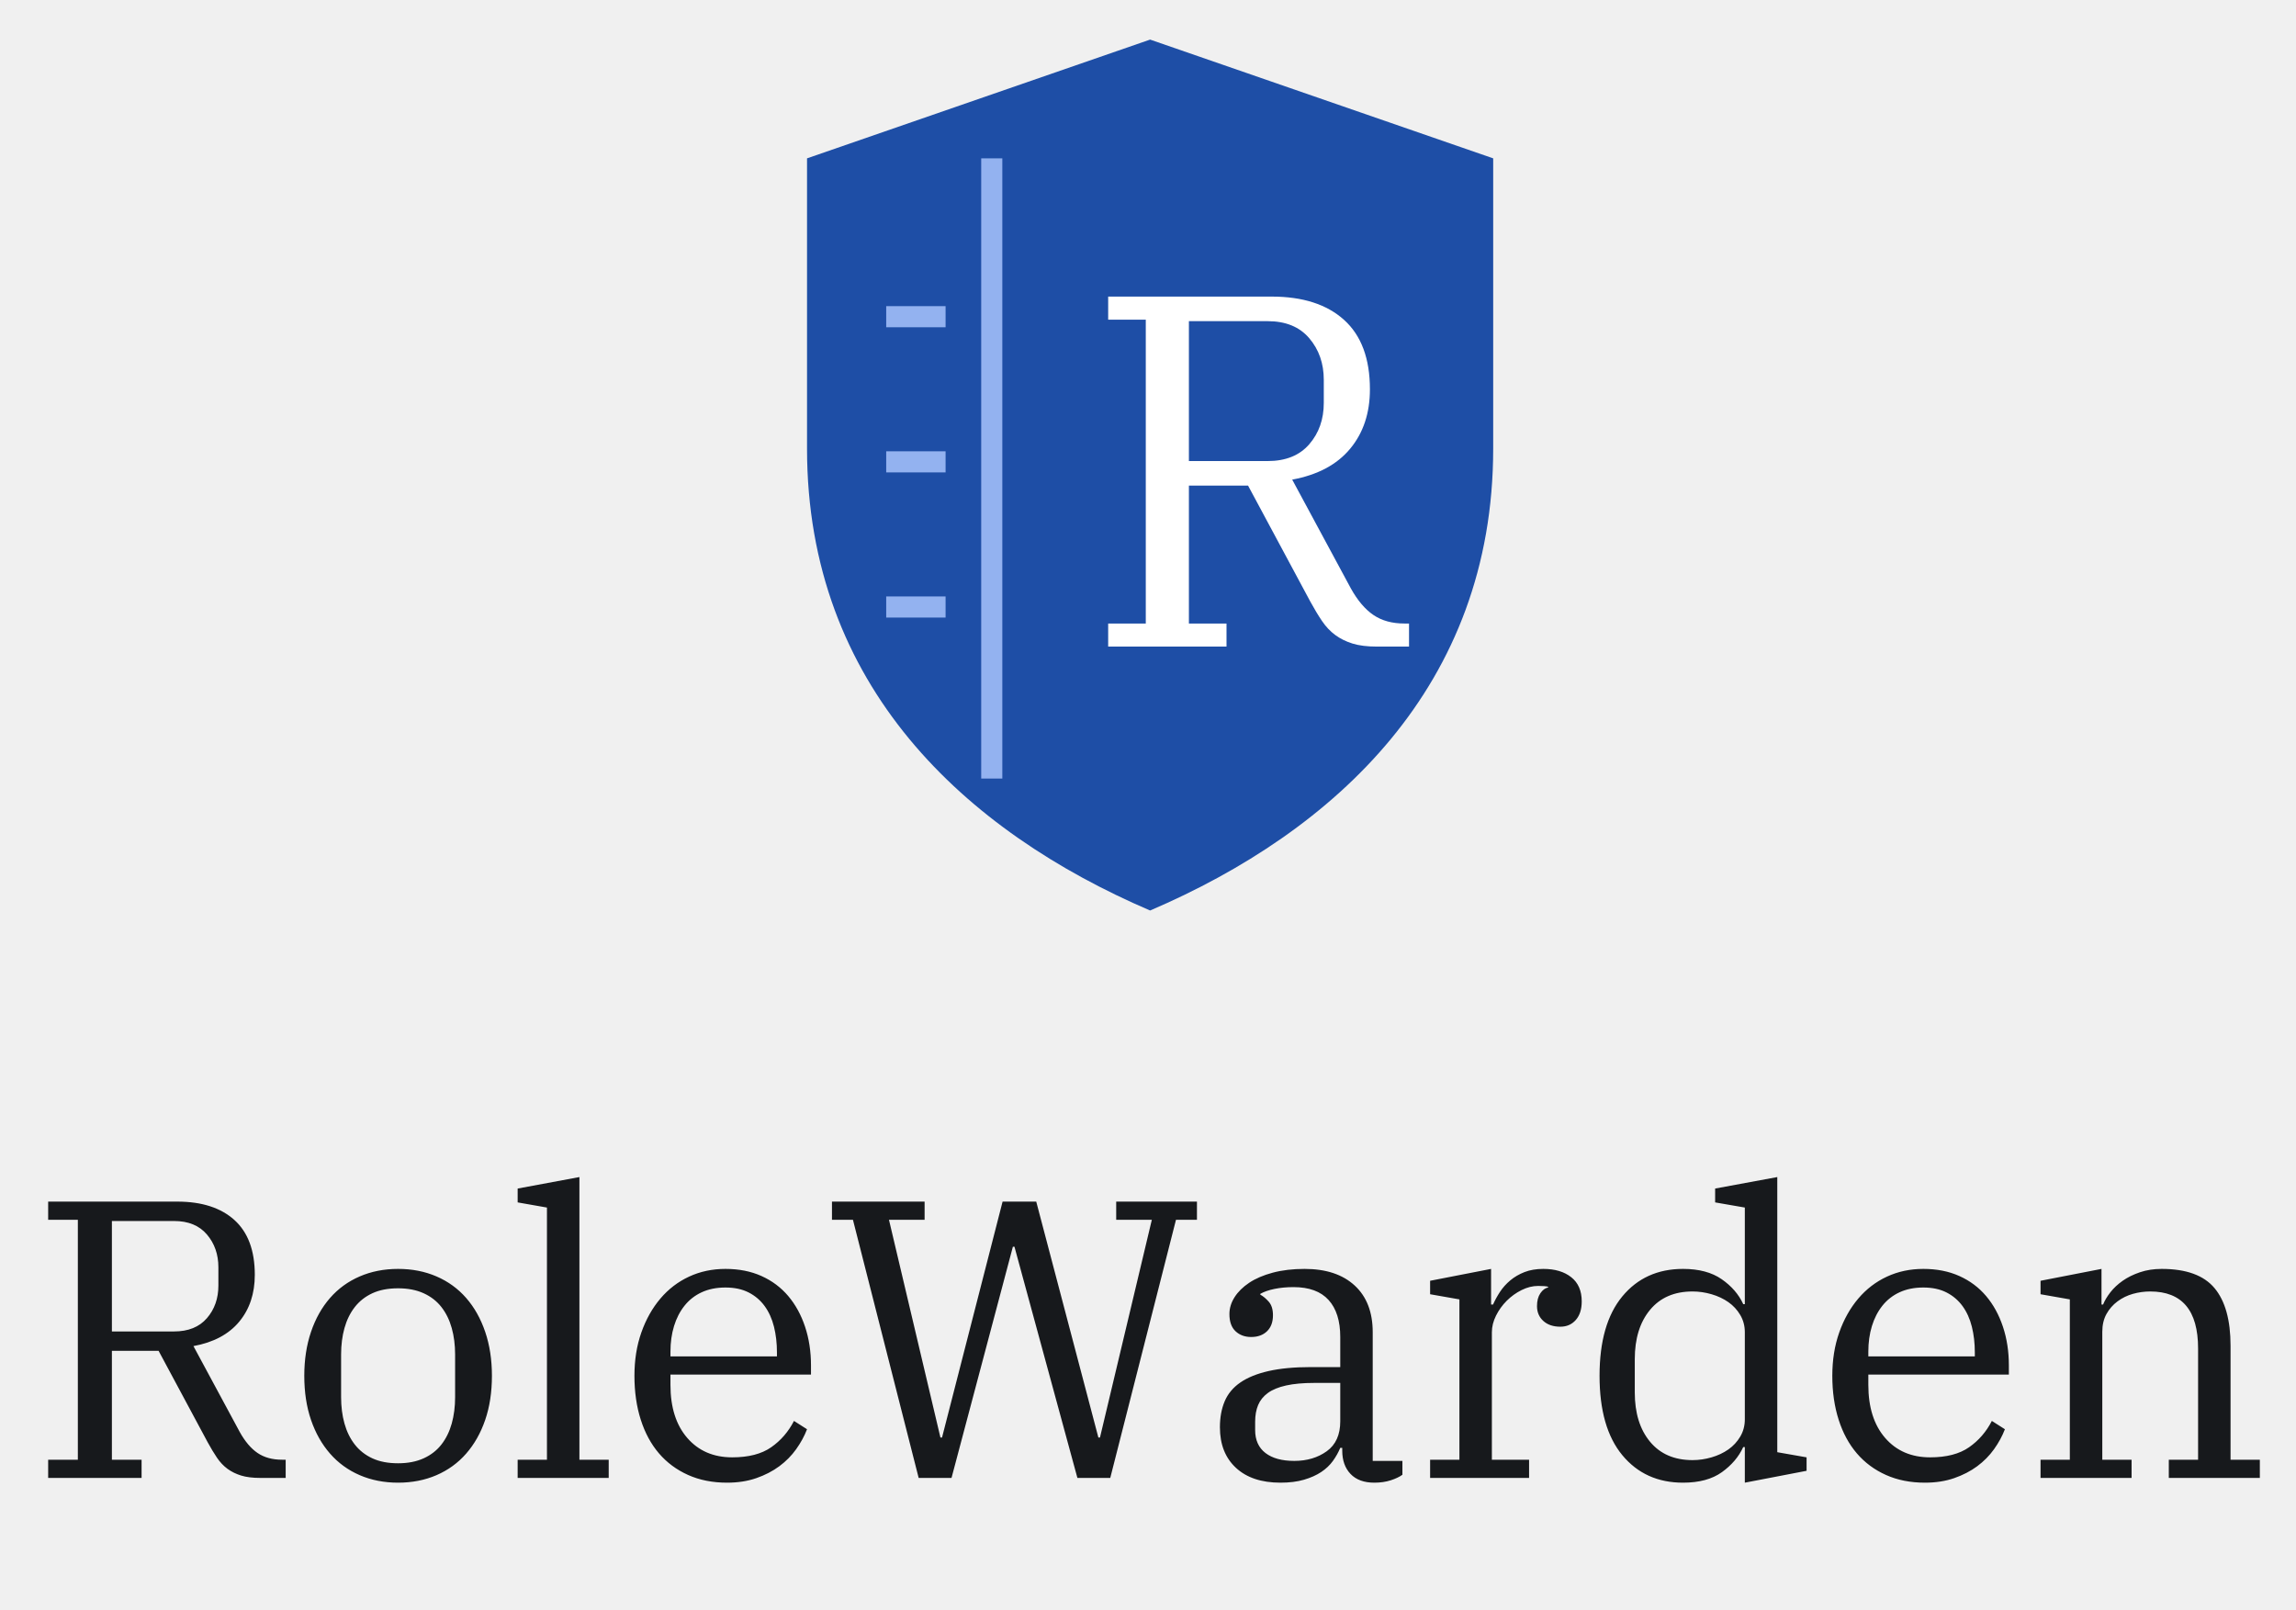
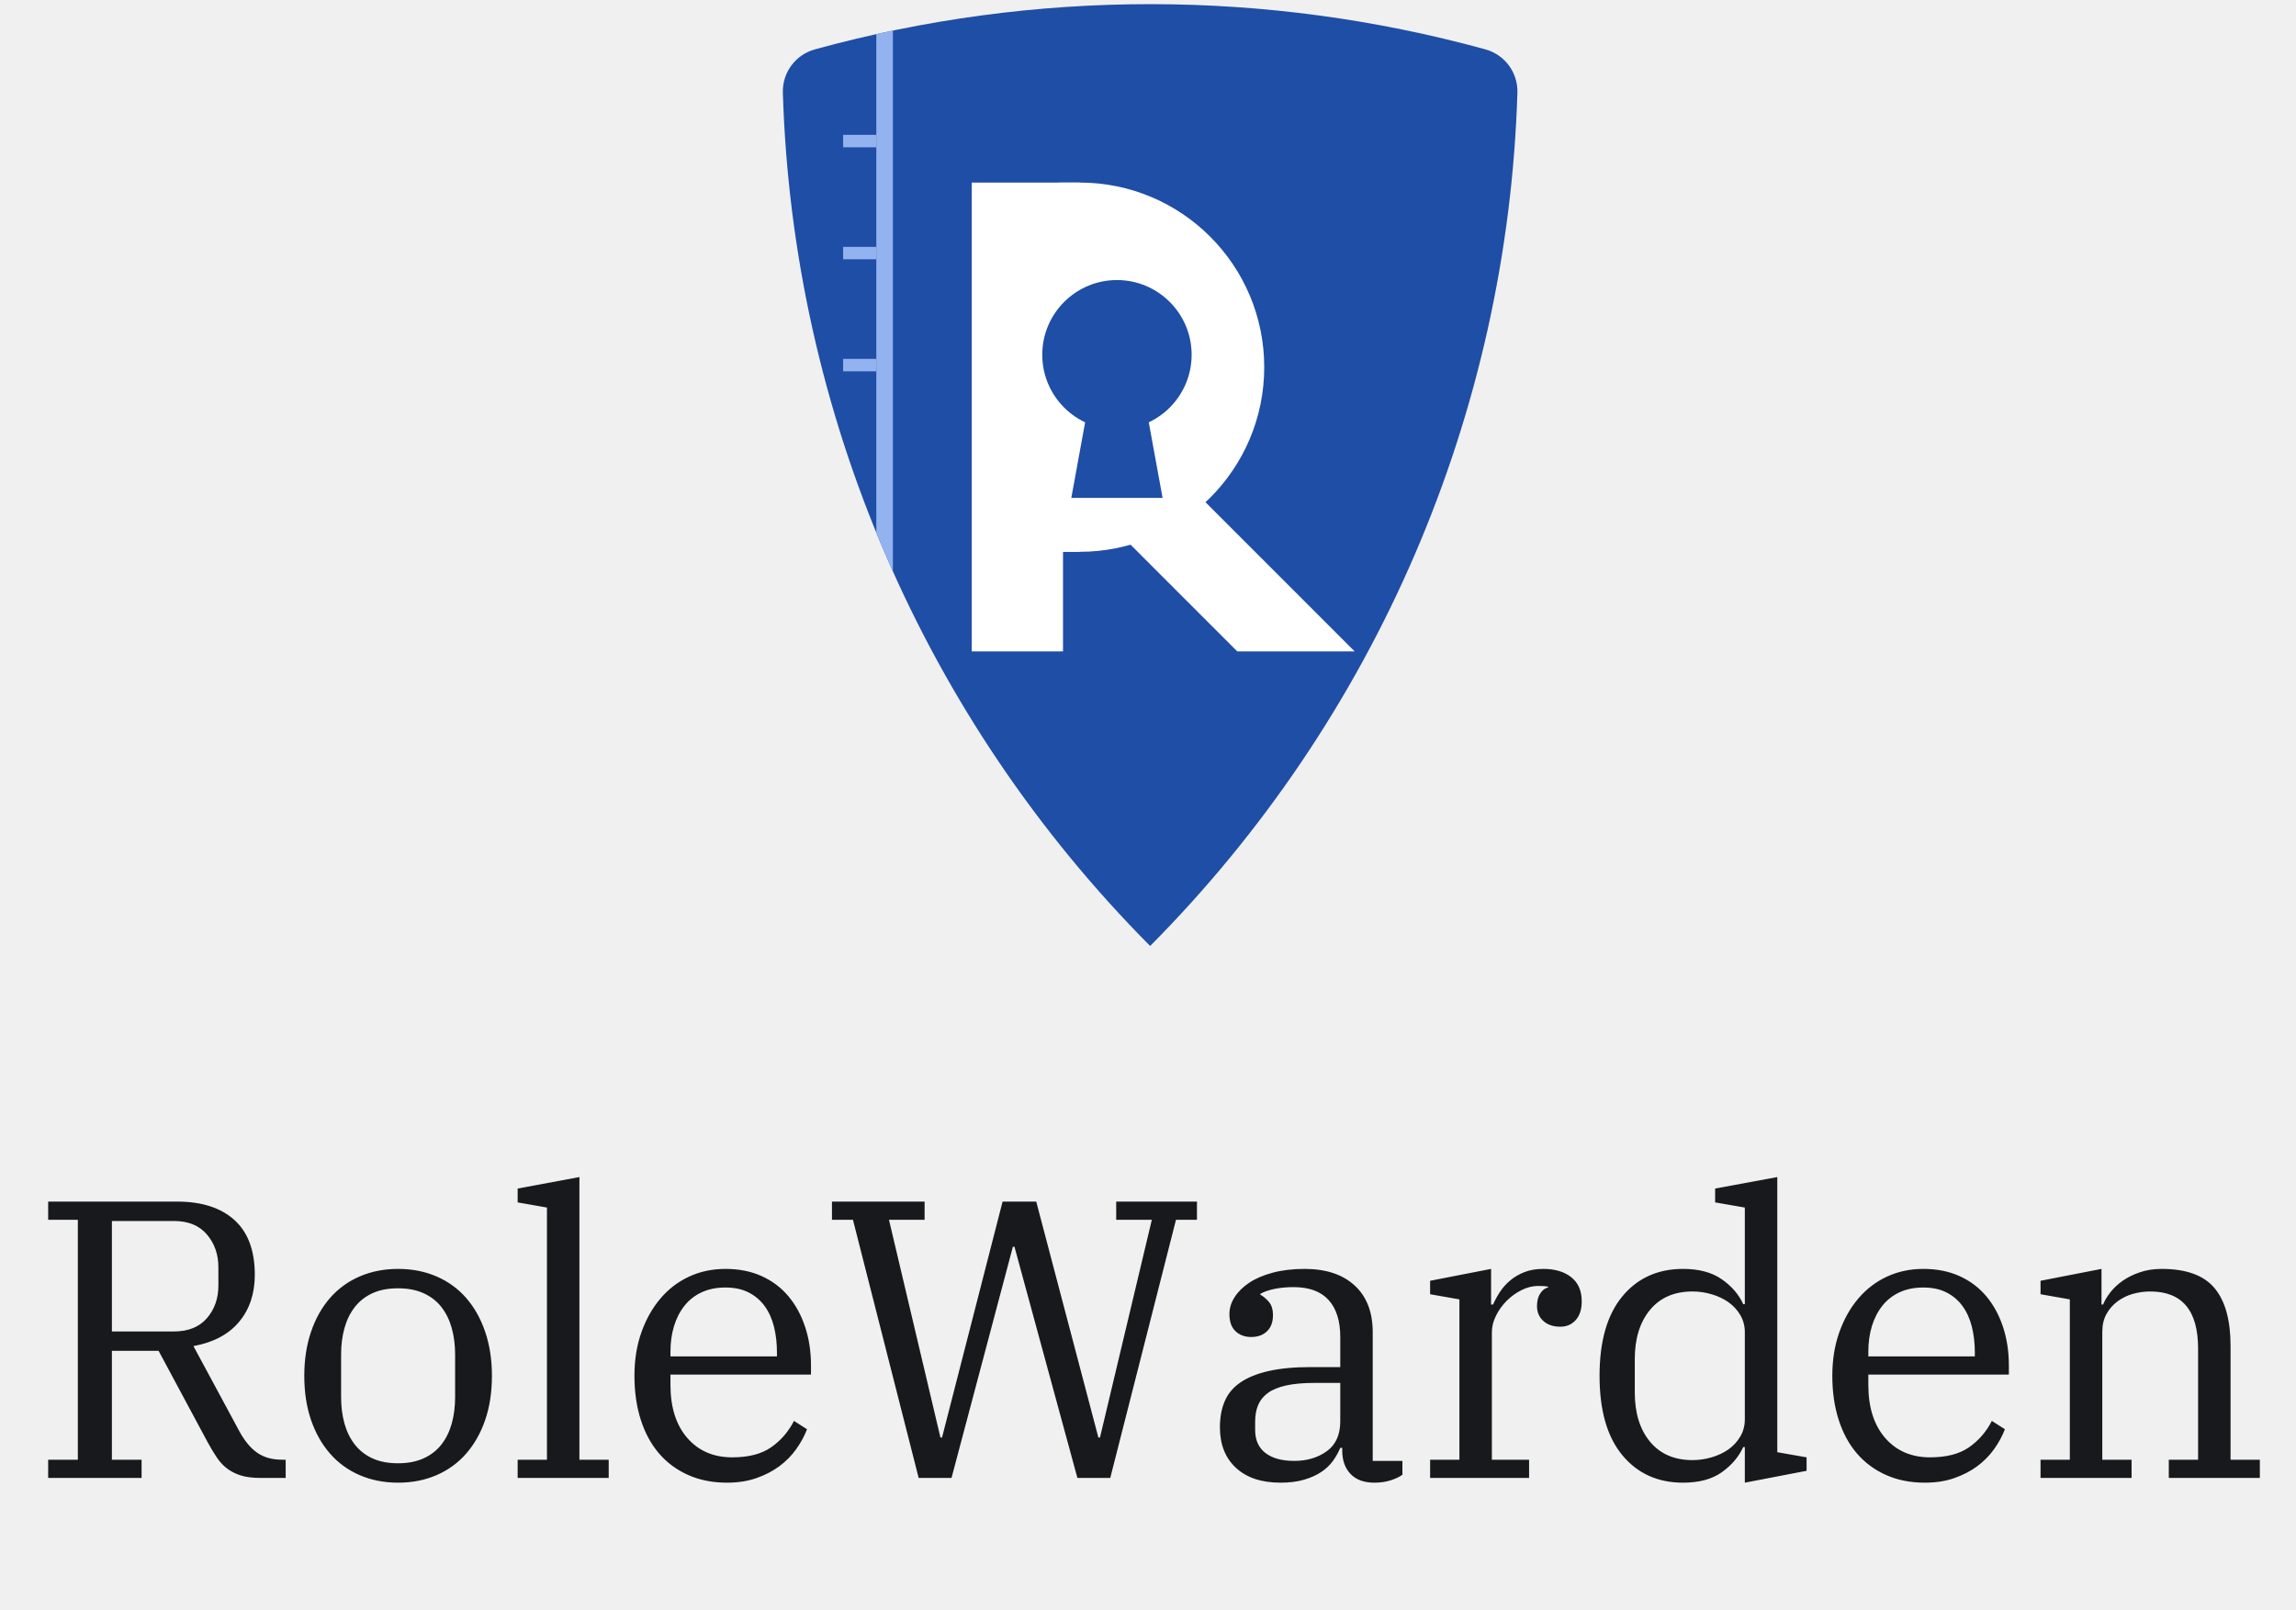
<svg xmlns="http://www.w3.org/2000/svg" width="174" height="122" viewBox="0 0 174 122">
  <g transform="translate(55.16 0.00) scale(1)">
-     <path fill="#1e4ea6" d="M32 3 L58 12 V34 C58 52 46 63 32 69 C18 63 6 52 6 34 V12 Z" />
-     <g stroke="#93b2f0" stroke-width="1.6" fill="none">
-       <line x1="20" y1="12" x2="20" y2="59" />
-       <line x1="12" y1="24" x2="16.5" y2="24" />
-       <line x1="12" y1="35" x2="16.5" y2="35" />
-       <line x1="12" y1="46" x2="16.5" y2="46" />
+     <g transform="translate(3.852 0) scale(0.15721) translate(-120.94 -98.0)">
+       <defs>
+         <clipPath id="ks5">
+           <path d="M300.00,554.00 A610.00,610.00 0 0 0 477.05,142.69 A21.00,21.00 0 0 0 461.62,121.80 A610.00,610.00 0 0 0 138.38,121.80 A21.00,21.00 0 0 0 122.95,142.69 A610.00,610.00 0 0 0 300.00,554.00 Z" />
+         </clipPath>
+       </defs>
+       <path fill="#1e4ea6" d="M300.00,554.00 A610.00,610.00 0 0 0 477.05,142.69 A21.00,21.00 0 0 0 461.62,121.80 A610.00,610.00 0 0 0 138.38,121.80 A21.00,21.00 0 0 0 122.95,142.69 A610.00,610.00 0 0 0 300.00,554.00 Z" />
+       <g fill="#93b2f0" clip-path="url(#ks5)">
+         <rect x="168" y="98" width="8" height="458" />
+         <rect x="152" y="163.0" width="16" height="6" />
+         <rect x="152" y="217.0" width="16" height="6" />
+         <rect x="152" y="271.0" width="16" height="6" />
+       </g>
+       <g fill="#ffffff" clip-path="url(#ks5)">
+         <path d="M214,186 H266 V364 H258 V412 H214 Z" />
+         <path d="M266,186 A89,89 0 0 1 266,364 H256 V186 Z" />
+         <path d="M264,334 L320.6,334 L398.6,412 L342.0,412 Z" />
+       </g>
+       <g fill="#1e4ea6">
+         <circle cx="284" cy="269" r="36" />
+         <path d="M271,288.8 L297,288.8 L306,338 L262,338 Z" />
+       </g>
    </g>
-     <path fill="#ffffff" d="M28.822 47.252H31.672V24.224H28.822V22.476H41.21Q44.744 22.476 46.701 24.243Q48.658 26.01 48.658 29.506Q48.658 32.204 47.157 34.009Q45.656 35.814 42.768 36.346L47.214 44.592Q47.974 45.96 48.924 46.606Q49.874 47.252 51.28 47.252H51.622V49.0H49.19Q48.088 49.0 47.347 48.772Q46.606 48.544 46.036 48.126Q45.466 47.708 45.029 47.062Q44.592 46.416 44.136 45.58L39.424 36.802H34.94V47.252H37.79V49.0H28.822ZM34.94 34.94H40.906Q42.958 34.94 44.06 33.667Q45.162 32.394 45.162 30.532V28.784Q45.162 26.922 44.06 25.63Q42.958 24.338 40.906 24.338H34.94Z" />
  </g>
  <path fill="#17191c" d="M3.65 110.62H5.9V92.44H3.65V91.06H13.43Q16.22 91.06 17.765 92.455Q19.31 93.85 19.31 96.61Q19.31 98.74 18.125 100.165Q16.94 101.59 14.66 102.01L18.17 108.52Q18.77 109.6 19.52 110.11Q20.27 110.62 21.38 110.62H21.65V112.0H19.73Q18.86 112.0 18.275 111.82Q17.69 111.64 17.24 111.31Q16.79 110.98 16.445 110.47Q16.1 109.96 15.74 109.3L12.02 102.37H8.48V110.62H10.73V112.0H3.65ZM8.48 100.9H13.19Q14.81 100.9 15.68 99.895Q16.55 98.89 16.55 97.42V96.04Q16.55 94.57 15.68 93.55Q14.81 92.53 13.19 92.53H8.48Z M30.17 110.89Q31.28 110.89 32.105 110.515Q32.93 110.14 33.455 109.465Q33.98 108.79 34.235 107.875Q34.49 106.96 34.49 105.88V102.64Q34.49 101.56 34.235 100.645Q33.98 99.73 33.455 99.055Q32.93 98.38 32.105 98.005Q31.28 97.63 30.17 97.63Q29.03 97.63 28.22 98.005Q27.41 98.38 26.885 99.055Q26.36 99.73 26.105 100.645Q25.85 101.56 25.85 102.64V105.88Q25.85 106.96 26.105 107.875Q26.36 108.79 26.885 109.465Q27.41 110.14 28.22 110.515Q29.03 110.89 30.17 110.89ZM30.17 112.36Q28.58 112.36 27.26 111.79Q25.94 111.22 25.01 110.155Q24.08 109.09 23.57 107.605Q23.06 106.12 23.06 104.26Q23.06 102.43 23.57 100.93Q24.08 99.43 25.01 98.365Q25.94 97.3 27.26 96.73Q28.58 96.16 30.17 96.16Q31.76 96.16 33.08 96.73Q34.4 97.3 35.33 98.365Q36.26 99.43 36.77 100.93Q37.28 102.43 37.28 104.26Q37.28 106.12 36.77 107.605Q36.26 109.09 35.33 110.155Q34.4 111.22 33.08 111.79Q31.76 112.36 30.17 112.36Z M39.23 110.62H41.45V91.51L39.23 91.12V90.07L43.91 89.2V110.62H46.13V112.0H39.23Z M55.1 112.36Q53.45 112.36 52.145 111.775Q50.84 111.19 49.94 110.14Q49.04 109.09 48.56 107.59Q48.08 106.09 48.08 104.26Q48.08 102.46 48.605 100.975Q49.13 99.49 50.045 98.41Q50.96 97.33 52.22 96.745Q53.48 96.16 54.98 96.16Q56.51 96.16 57.71 96.7Q58.91 97.24 59.735 98.215Q60.56 99.19 61.01 100.54Q61.46 101.89 61.46 103.48V104.17H50.81V104.95Q50.81 107.5 52.085 108.97Q53.36 110.44 55.49 110.44Q57.35 110.44 58.445 109.675Q59.54 108.91 60.17 107.68L61.16 108.31Q60.86 109.09 60.335 109.825Q59.81 110.56 59.06 111.115Q58.31 111.67 57.32 112.015Q56.33 112.36 55.1 112.36ZM50.81 102.79H58.88V102.49Q58.88 101.44 58.655 100.54Q58.43 99.64 57.95 98.98Q57.47 98.32 56.735 97.945Q56.0 97.57 54.98 97.57Q53.96 97.57 53.18 97.93Q52.4 98.29 51.875 98.95Q51.35 99.61 51.08 100.495Q50.81 101.38 50.81 102.43Z M64.64 92.44H63.05V91.06H70.07V92.44H67.37L71.27 108.94H71.39L75.98 91.06H78.53L83.24 108.94H83.36L87.29 92.44H84.59V91.06H90.71V92.44H89.12L84.14 112.0H81.65L76.88 94.48H76.76L72.11 112.0H69.62Z M97.04 112.36Q94.88 112.36 93.665 111.235Q92.45 110.11 92.45 108.16Q92.45 107.05 92.81 106.195Q93.17 105.34 93.995 104.77Q94.82 104.2 96.14 103.9Q97.46 103.6 99.35 103.6H101.57V101.32Q101.57 99.49 100.685 98.515Q99.8 97.54 98.03 97.54Q97.25 97.54 96.59 97.675Q95.93 97.81 95.51 98.05V98.11Q95.84 98.29 96.155 98.65Q96.47 99.01 96.47 99.67Q96.47 100.45 96.02 100.885Q95.57 101.32 94.82 101.32Q94.1 101.32 93.635 100.885Q93.17 100.45 93.17 99.58Q93.17 98.92 93.56 98.305Q93.95 97.69 94.67 97.21Q95.39 96.73 96.455 96.445Q97.52 96.16 98.87 96.16Q101.3 96.16 102.665 97.42Q104.03 98.68 104.03 100.96V110.71H106.28V111.76Q105.95 112.0 105.395 112.18Q104.84 112.36 104.15 112.36Q102.98 112.36 102.35 111.7Q101.72 111.04 101.72 109.93V109.72H101.57Q101.36 110.23 101.015 110.71Q100.67 111.19 100.13 111.55Q99.59 111.91 98.825 112.135Q98.06 112.36 97.04 112.36ZM98.09 110.71Q99.53 110.71 100.55 109.975Q101.57 109.24 101.57 107.71V104.8H99.62Q98.33 104.8 97.46 104.995Q96.59 105.19 96.08 105.565Q95.57 105.94 95.345 106.48Q95.12 107.02 95.12 107.74V108.37Q95.12 109.51 95.9 110.11Q96.68 110.71 98.09 110.71Z M108.38 110.62H110.6V98.47L108.38 98.08V97.06L113.0 96.16V98.86H113.15Q113.36 98.38 113.675 97.9Q113.99 97.42 114.455 97.03Q114.92 96.64 115.535 96.4Q116.15 96.16 116.96 96.16Q118.28 96.16 119.075 96.79Q119.87 97.42 119.87 98.62Q119.87 99.52 119.42 100.03Q118.97 100.54 118.25 100.54Q117.44 100.54 116.96 100.105Q116.48 99.67 116.48 98.98Q116.48 98.38 116.735 98.005Q116.99 97.63 117.32 97.57V97.51Q117.2 97.48 117.02 97.465Q116.84 97.45 116.57 97.45Q115.94 97.45 115.31 97.765Q114.68 98.08 114.185 98.575Q113.69 99.07 113.375 99.7Q113.06 100.33 113.06 100.96V110.62H115.88V112.0H108.38Z M127.55 112.36Q124.67 112.36 122.945 110.275Q121.22 108.19 121.22 104.26Q121.22 100.33 122.945 98.245Q124.67 96.16 127.55 96.16Q129.35 96.16 130.475 96.94Q131.6 97.72 132.11 98.83H132.23V91.51L129.98 91.12V90.07L134.69 89.2V110.05L136.91 110.44V111.46L132.23 112.36V109.66H132.11Q131.6 110.77 130.49 111.565Q129.38 112.36 127.55 112.36ZM128.27 110.65Q128.99 110.65 129.71 110.44Q130.43 110.23 130.985 109.84Q131.54 109.45 131.885 108.865Q132.23 108.28 132.23 107.56V100.96Q132.23 100.24 131.885 99.655Q131.54 99.07 130.985 98.68Q130.43 98.29 129.71 98.08Q128.99 97.87 128.27 97.87Q126.2 97.87 125.045 99.265Q123.89 100.66 123.89 103.0V105.52Q123.89 107.86 125.045 109.255Q126.2 110.65 128.27 110.65Z M145.88 112.36Q144.23 112.36 142.925 111.775Q141.62 111.19 140.72 110.14Q139.82 109.09 139.34 107.59Q138.86 106.09 138.86 104.26Q138.86 102.46 139.385 100.975Q139.91 99.49 140.825 98.41Q141.74 97.33 143.0 96.745Q144.26 96.16 145.76 96.16Q147.29 96.16 148.49 96.7Q149.69 97.24 150.515 98.215Q151.34 99.19 151.79 100.54Q152.24 101.89 152.24 103.48V104.17H141.59V104.95Q141.59 107.5 142.865 108.97Q144.14 110.44 146.27 110.44Q148.13 110.44 149.225 109.675Q150.32 108.91 150.95 107.68L151.94 108.31Q151.64 109.09 151.115 109.825Q150.59 110.56 149.84 111.115Q149.09 111.67 148.1 112.015Q147.11 112.36 145.88 112.36ZM141.59 102.79H149.66V102.49Q149.66 101.44 149.435 100.54Q149.21 99.64 148.73 98.98Q148.25 98.32 147.515 97.945Q146.78 97.57 145.76 97.57Q144.74 97.57 143.96 97.93Q143.18 98.29 142.655 98.95Q142.13 99.61 141.86 100.495Q141.59 101.38 141.59 102.43Z M154.64 110.62H156.86V98.47L154.64 98.08V97.06L159.26 96.16V98.86H159.38Q159.56 98.41 159.935 97.93Q160.31 97.45 160.865 97.06Q161.42 96.67 162.17 96.415Q162.92 96.16 163.82 96.16Q166.61 96.16 167.825 97.615Q169.04 99.07 169.04 101.98V110.62H171.26V112.0H164.36V110.62H166.58V102.19Q166.58 97.87 162.95 97.87Q162.29 97.87 161.645 98.05Q161.0 98.23 160.475 98.62Q159.95 99.01 159.635 99.58Q159.32 100.15 159.32 100.93V110.62H161.54V112.0H154.64Z" />
</svg>
